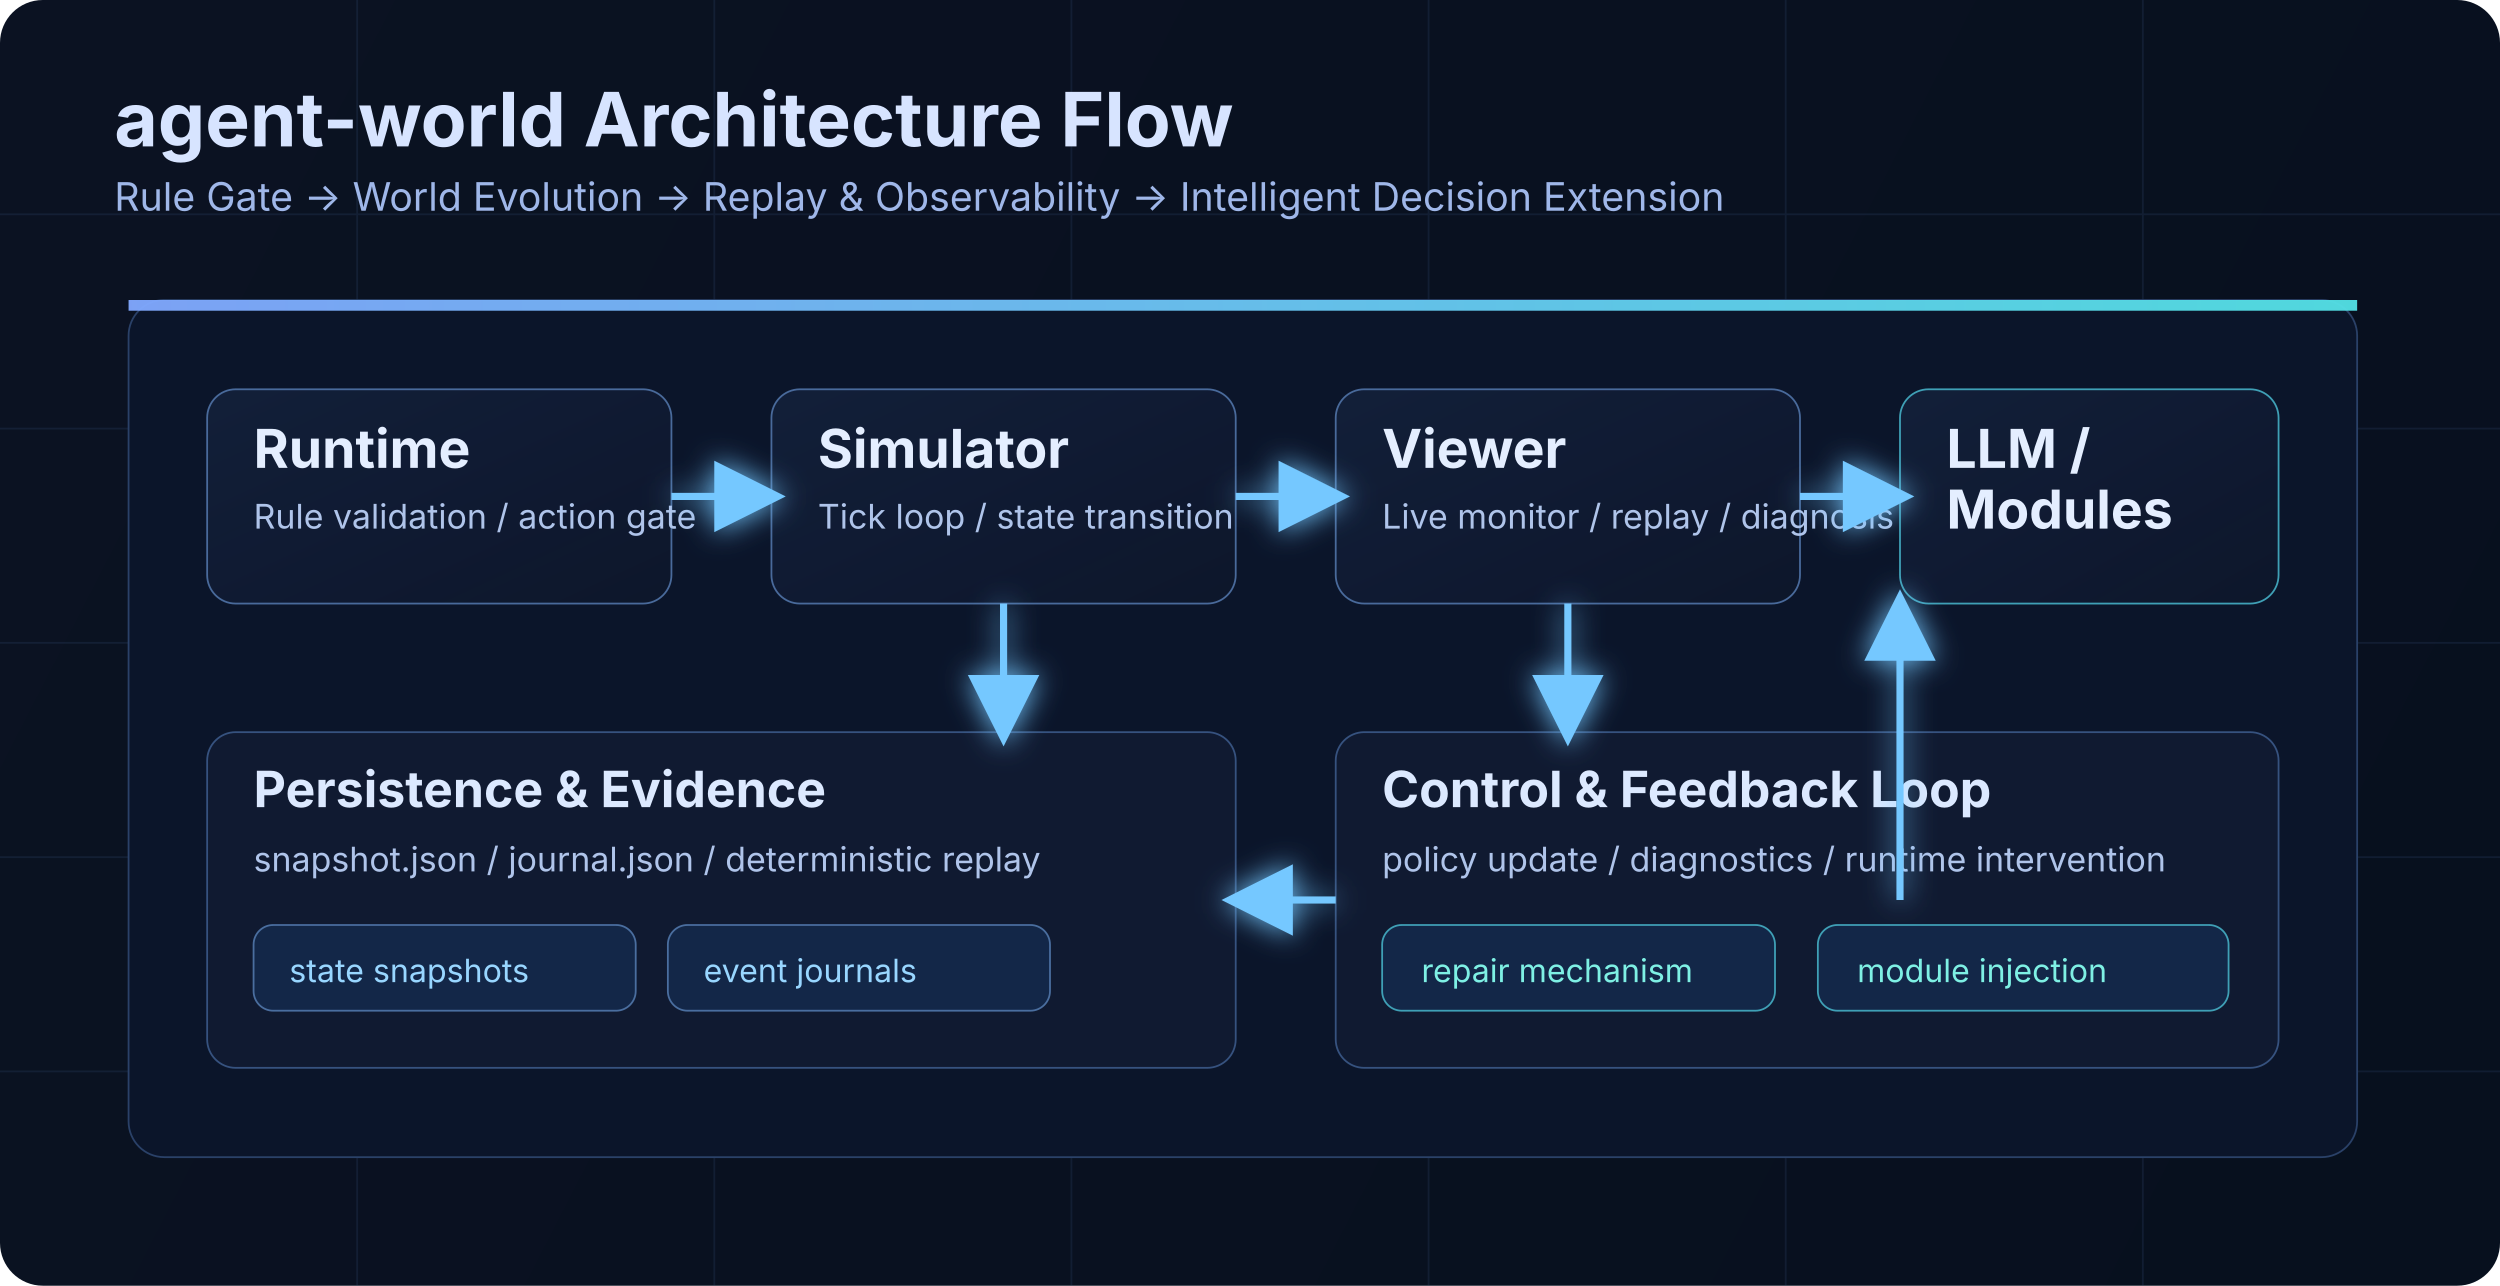
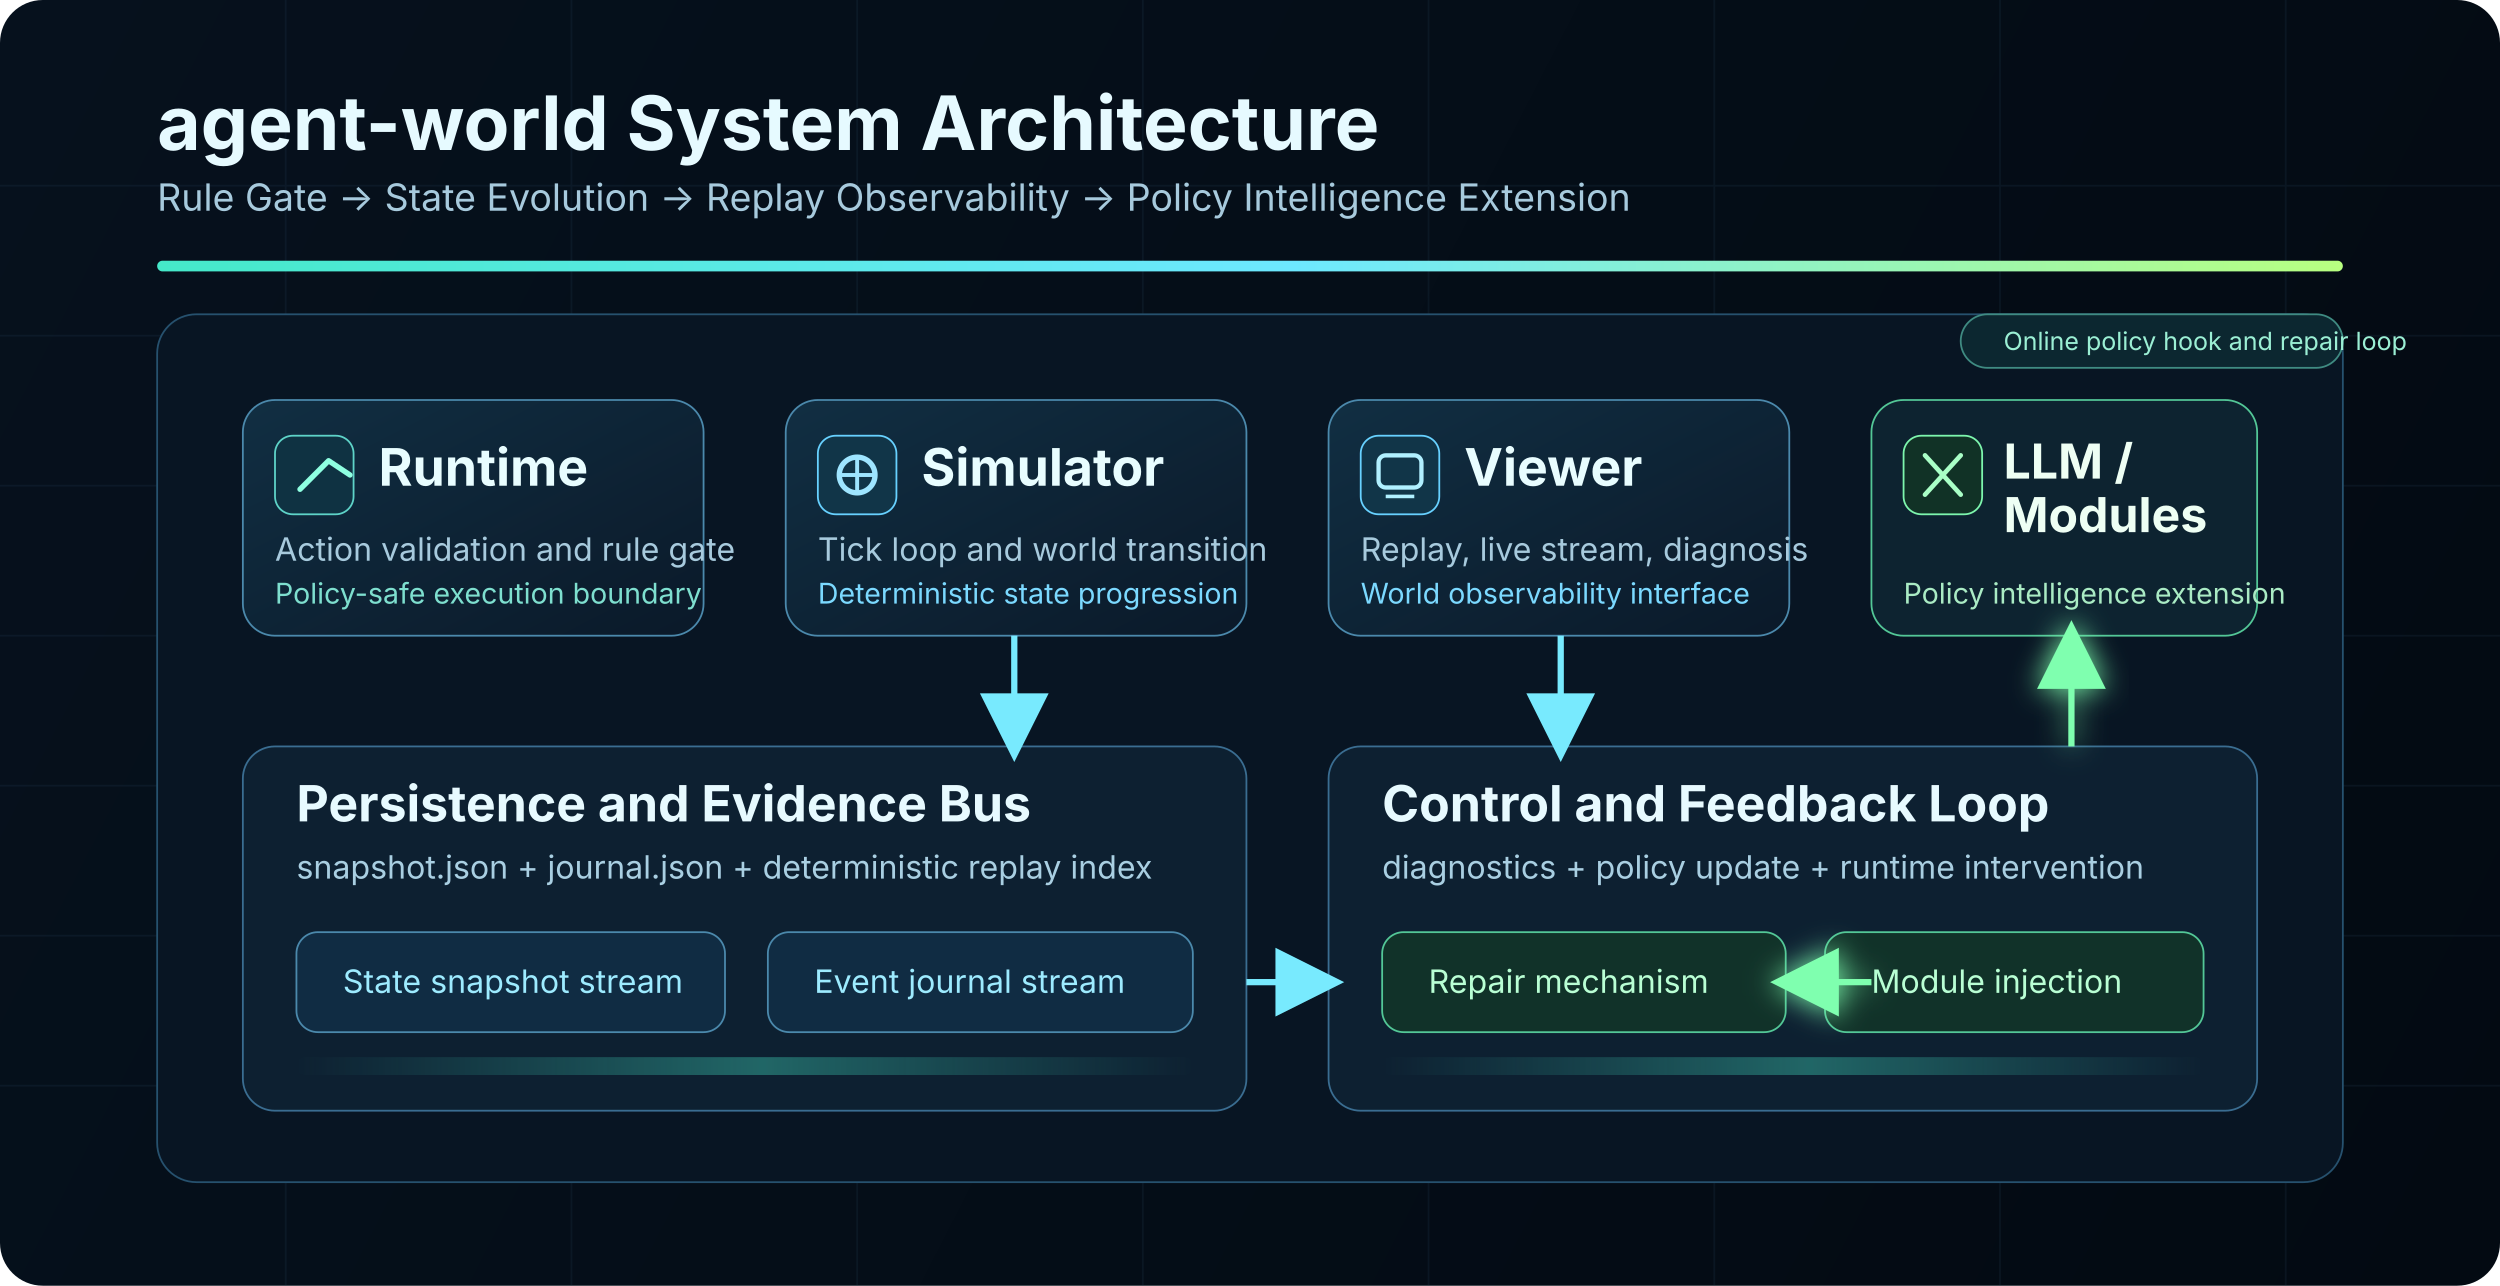
<svg xmlns="http://www.w3.org/2000/svg" width="1400" height="720" viewBox="0 0 1400 720" fill="none" role="img" aria-labelledby="title desc">
  <defs>
    <linearGradient id="bg" x1="0" y1="0" x2="1400" y2="720" gradientUnits="userSpaceOnUse">
-       <stop stop-color="#0B1222" />
-       <stop offset="1" stop-color="#07101E" />
+       <stop stop-color="#06111D" />
+       <stop offset="1" stop-color="#030A12" />
    </linearGradient>
-     <linearGradient id="panel" x1="0" y1="0" x2="1" y2="1">
-       <stop stop-color="#12203A" stop-opacity="0.95" />
-       <stop offset="1" stop-color="#0D162B" stop-opacity="0.92" />
+     <linearGradient id="corePanel" x1="0" y1="0" x2="1" y2="1">
+       <stop stop-color="#123044" stop-opacity="0.95" />
+       <stop offset="1" stop-color="#0A1A2A" stop-opacity="0.93" />
    </linearGradient>
-     <linearGradient id="accent" x1="0" y1="0" x2="1" y2="0">
-       <stop stop-color="#81A8FF" />
-       <stop offset="1" stop-color="#53E2E6" />
+     <linearGradient id="accentLine" x1="88" y1="0" x2="1312" y2="0" gradientUnits="userSpaceOnUse">
+       <stop stop-color="#45E8C9" />
+       <stop offset="0.52" stop-color="#6DE8FF" />
+       <stop offset="1" stop-color="#B8FF80" />
    </linearGradient>
-     <filter id="glow" x="-20%" y="-20%" width="140%" height="140%">
+     <linearGradient id="busGlow" x1="0" y1="0" x2="1" y2="0">
+       <stop stop-color="#45E8C9" stop-opacity="0" />
+       <stop offset="0.52" stop-color="#45E8C9" stop-opacity="0.35" />
+       <stop offset="1" stop-color="#45E8C9" stop-opacity="0" />
+     </linearGradient>
+     <filter id="softGlow" x="-20%" y="-20%" width="140%" height="140%">
      <feGaussianBlur stdDeviation="8" result="blur" />
      <feMerge>
        <feMergeNode in="blur" />
        <feMergeNode in="SourceGraphic" />
      </feMerge>
    </filter>
-     <marker id="arrow" markerWidth="10" markerHeight="10" refX="8" refY="5" orient="auto">
-       <path d="M0 0 L10 5 L0 10 Z" fill="#74C8FF" />
+     <marker id="arrow" markerWidth="11" markerHeight="11" refX="8.5" refY="5.5" orient="auto">
+       <path d="M0 0 L11 5.5 L0 11 Z" fill="#78EAFE" />
+     </marker>
+     <marker id="arrowMint" markerWidth="11" markerHeight="11" refX="8.5" refY="5.5" orient="auto">
+       <path d="M0 0 L11 5.5 L0 11 Z" fill="#7FFFAF" />
    </marker>
  </defs>
  <rect width="1400" height="720" rx="24" fill="url(#bg)" />
-   <g opacity="0.18">
-     <path d="M0 120H1400" stroke="#3B5A89" />
-     <path d="M0 240H1400" stroke="#3B5A89" />
-     <path d="M0 360H1400" stroke="#3B5A89" />
-     <path d="M0 480H1400" stroke="#3B5A89" />
-     <path d="M0 600H1400" stroke="#3B5A89" />
-     <path d="M200 0V720" stroke="#3B5A89" />
-     <path d="M400 0V720" stroke="#3B5A89" />
-     <path d="M600 0V720" stroke="#3B5A89" />
-     <path d="M800 0V720" stroke="#3B5A89" />
-     <path d="M1000 0V720" stroke="#3B5A89" />
-     <path d="M1200 0V720" stroke="#3B5A89" />
+   <g opacity="0.16">
+     <path d="M0 104H1400" stroke="#2C4B63" />
+     <path d="M0 188H1400" stroke="#2C4B63" />
+     <path d="M0 272H1400" stroke="#2C4B63" />
+     <path d="M0 356H1400" stroke="#2C4B63" />
+     <path d="M0 440H1400" stroke="#2C4B63" />
+     <path d="M0 524H1400" stroke="#2C4B63" />
+     <path d="M0 608H1400" stroke="#2C4B63" />
+     <path d="M160 0V720" stroke="#2C4B63" />
+     <path d="M320 0V720" stroke="#2C4B63" />
+     <path d="M480 0V720" stroke="#2C4B63" />
+     <path d="M640 0V720" stroke="#2C4B63" />
+     <path d="M800 0V720" stroke="#2C4B63" />
+     <path d="M960 0V720" stroke="#2C4B63" />
+     <path d="M1120 0V720" stroke="#2C4B63" />
+     <path d="M1280 0V720" stroke="#2C4B63" />
  </g>
-   <text x="64" y="82" fill="#D7E4FF" font-size="42" font-family="Inter, Arial, sans-serif" font-weight="700">
-     agent-world Architecture Flow
+   <text x="88" y="84" fill="#E6FAFF" font-size="42" font-family="Inter, Arial, sans-serif" font-weight="700">
+     agent-world System Architecture
  </text>
-   <text x="64" y="118" fill="#9FB7E9" font-size="22" font-family="Inter, Arial, sans-serif">
-     Rule Gate → World Evolution → Replay &amp; Observability → Intelligent Decision Extension
+   <text x="88" y="118" fill="#A7CADD" font-size="21" font-family="Inter, Arial, sans-serif">
+     Rule Gate -&gt; State Evolution -&gt; Replay Observability -&gt; Policy Intelligence Extension
  </text>
-   <rect x="72" y="168" width="1248" height="480" rx="20" fill="#0B152A" stroke="#2A4168" />
+   <rect x="88" y="146" width="1224" height="6" rx="3" fill="url(#accentLine)" />
+   <rect x="88" y="176" width="1224" height="486" rx="22" fill="#081523" stroke="#26516E" />
  <g>
-     <rect x="116" y="218" width="260" height="120" rx="16" fill="url(#panel)" stroke="#496A9B" />
-     <text x="142" y="262" fill="#E4EEFF" font-size="30" font-family="Inter, Arial, sans-serif" font-weight="700">Runtime</text>
-     <text x="142" y="296" fill="#AFC4EA" font-size="19" font-family="Inter, Arial, sans-serif">Rule validation / action gate</text>
+     <rect x="136" y="224" width="258" height="132" rx="18" fill="url(#corePanel)" stroke="#4B89AC" />
+     <rect x="154" y="244" width="44" height="44" rx="10" fill="#0F3242" stroke="#5ED3C8" />
+     <path d="M168 274L184 258L196 266" stroke="#8FFFE1" stroke-width="3" stroke-linecap="round" stroke-linejoin="round" />
+     <text x="212" y="272" fill="#E8FDFF" font-size="29" font-family="Inter, Arial, sans-serif" font-weight="700">Runtime</text>
+     <text x="154" y="314" fill="#A7CADD" font-size="18" font-family="Inter, Arial, sans-serif">Action validation and rule gate</text>
+     <text x="154" y="338" fill="#7EDFCF" font-size="16" font-family="Inter, Arial, sans-serif">Policy-safe execution boundary</text>
  </g>
  <g>
-     <rect x="432" y="218" width="260" height="120" rx="16" fill="url(#panel)" stroke="#496A9B" />
-     <text x="458" y="262" fill="#E4EEFF" font-size="30" font-family="Inter, Arial, sans-serif" font-weight="700">Simulator</text>
-     <text x="458" y="296" fill="#AFC4EA" font-size="19" font-family="Inter, Arial, sans-serif">Tick loop / state transition</text>
+     <rect x="440" y="224" width="258" height="132" rx="18" fill="url(#corePanel)" stroke="#4B89AC" />
+     <rect x="458" y="244" width="44" height="44" rx="10" fill="#113548" stroke="#67D1FF" />
+     <circle cx="480" cy="266" r="10" fill="none" stroke="#9EE5FF" stroke-width="3" />
+     <path d="M480 256V276M470 266H490" stroke="#9EE5FF" stroke-width="2.2" />
+     <text x="516" y="272" fill="#E8FDFF" font-size="29" font-family="Inter, Arial, sans-serif" font-weight="700">Simulator</text>
+     <text x="458" y="314" fill="#A7CADD" font-size="18" font-family="Inter, Arial, sans-serif">Tick loop and world transition</text>
+     <text x="458" y="338" fill="#7BD9FF" font-size="16" font-family="Inter, Arial, sans-serif">Deterministic state progression</text>
  </g>
  <g>
-     <rect x="748" y="218" width="260" height="120" rx="16" fill="url(#panel)" stroke="#496A9B" />
-     <text x="774" y="262" fill="#E4EEFF" font-size="30" font-family="Inter, Arial, sans-serif" font-weight="700">Viewer</text>
-     <text x="774" y="296" fill="#AFC4EA" font-size="19" font-family="Inter, Arial, sans-serif">Live monitor / replay / diagnosis</text>
+     <rect x="744" y="224" width="258" height="132" rx="18" fill="url(#corePanel)" stroke="#4B89AC" />
+     <rect x="762" y="244" width="44" height="44" rx="10" fill="#113548" stroke="#67D1FF" />
+     <rect x="772" y="255" width="24" height="18" rx="4" fill="none" stroke="#B0F0FF" stroke-width="2.4" />
+     <path d="M776 278H792" stroke="#B0F0FF" stroke-width="2" />
+     <text x="820" y="272" fill="#E8FDFF" font-size="29" font-family="Inter, Arial, sans-serif" font-weight="700">Viewer</text>
+     <text x="762" y="314" fill="#A7CADD" font-size="18" font-family="Inter, Arial, sans-serif">Replay, live stream, diagnosis</text>
+     <text x="762" y="338" fill="#7BD9FF" font-size="16" font-family="Inter, Arial, sans-serif">World observability interface</text>
  </g>
  <g>
-     <rect x="1064" y="218" width="212" height="120" rx="16" fill="url(#panel)" stroke="#3FA0B6" />
-     <text x="1090" y="262" fill="#E4EEFF" font-size="30" font-family="Inter, Arial, sans-serif" font-weight="700">LLM /</text>
-     <text x="1090" y="296" fill="#E4EEFF" font-size="30" font-family="Inter, Arial, sans-serif" font-weight="700">Modules</text>
+     <rect x="1048" y="224" width="216" height="132" rx="18" fill="#0D2330" stroke="#53C797" />
+     <rect x="1066" y="244" width="44" height="44" rx="10" fill="#113226" stroke="#7DF6AD" />
+     <path d="M1078 277L1098 255M1078 255L1098 277" stroke="#A9FFC6" stroke-width="2.6" stroke-linecap="round" />
+     <text x="1122" y="268" fill="#EEFFF4" font-size="27" font-family="Inter, Arial, sans-serif" font-weight="700">LLM /</text>
+     <text x="1122" y="298" fill="#EEFFF4" font-size="27" font-family="Inter, Arial, sans-serif" font-weight="700">Modules</text>
+     <text x="1066" y="338" fill="#AAEBC4" font-size="16" font-family="Inter, Arial, sans-serif">Policy intelligence extension</text>
+   </g>
+   <g stroke="#78EAFE" stroke-width="4" fill="none" marker-end="url(#arrow)" filter="url(#softGlow)">
+     <path d="M394 290H440" />
+     <path d="M698 290H744" />
+     <path d="M1002 290H1048" />
  </g>
  <g>
-     <rect x="116" y="410" width="576" height="188" rx="16" fill="#101A31" stroke="#36527F" />
-     <text x="142" y="452" fill="#DCE9FF" font-size="28" font-family="Inter, Arial, sans-serif" font-weight="700">Persistence &amp; Evidence</text>
-     <text x="142" y="488" fill="#AFC4EA" font-size="19" font-family="Inter, Arial, sans-serif">snapshot.json / journal.json / deterministic replay</text>
-     <rect x="142" y="518" width="214" height="48" rx="11" fill="#132748" stroke="#4A6E9F" />
-     <text x="162" y="550" fill="#98D6FF" font-size="18" font-family="Inter, Arial, sans-serif">state snapshots</text>
-     <rect x="374" y="518" width="214" height="48" rx="11" fill="#132748" stroke="#4A6E9F" />
-     <text x="394" y="550" fill="#98D6FF" font-size="18" font-family="Inter, Arial, sans-serif">event journals</text>
+     <rect x="136" y="418" width="562" height="204" rx="18" fill="#0D2031" stroke="#3A6D91" />
+     <text x="166" y="460" fill="#E7FAFF" font-size="28" font-family="Inter, Arial, sans-serif" font-weight="700">Persistence and Evidence Bus</text>
+     <text x="166" y="492" fill="#A9CFE2" font-size="18" font-family="Inter, Arial, sans-serif">snapshot.json + journal.json + deterministic replay index</text>
+     <rect x="166" y="522" width="240" height="56" rx="12" fill="#102C43" stroke="#4B89AC" />
+     <text x="192" y="556" fill="#9DEBFF" font-size="18" font-family="Inter, Arial, sans-serif">State snapshot stream</text>
+     <rect x="430" y="522" width="238" height="56" rx="12" fill="#102C43" stroke="#4B89AC" />
+     <text x="456" y="556" fill="#9DEBFF" font-size="18" font-family="Inter, Arial, sans-serif">Event journal stream</text>
+     <rect x="166" y="592" width="502" height="10" rx="5" fill="url(#busGlow)" />
  </g>
  <g>
-     <rect x="748" y="410" width="528" height="188" rx="16" fill="#101A31" stroke="#36527F" />
-     <text x="774" y="452" fill="#DCE9FF" font-size="28" font-family="Inter, Arial, sans-serif" font-weight="700">Control &amp; Feedback Loop</text>
-     <text x="774" y="488" fill="#AFC4EA" font-size="19" font-family="Inter, Arial, sans-serif">policy update / diagnostics / runtime intervention</text>
-     <rect x="774" y="518" width="220" height="48" rx="11" fill="#132748" stroke="#3FA0B6" />
-     <text x="796" y="550" fill="#7EF0E4" font-size="18" font-family="Inter, Arial, sans-serif">repair mechanism</text>
-     <rect x="1018" y="518" width="230" height="48" rx="11" fill="#132748" stroke="#3FA0B6" />
-     <text x="1040" y="550" fill="#7EF0E4" font-size="18" font-family="Inter, Arial, sans-serif">module injection</text>
+     <rect x="744" y="418" width="520" height="204" rx="18" fill="#0D2031" stroke="#3A6D91" />
+     <text x="774" y="460" fill="#E7FAFF" font-size="28" font-family="Inter, Arial, sans-serif" font-weight="700">Control and Feedback Loop</text>
+     <text x="774" y="492" fill="#A9CFE2" font-size="18" font-family="Inter, Arial, sans-serif">diagnostics + policy update + runtime intervention</text>
+     <rect x="774" y="522" width="226" height="56" rx="12" fill="#113229" stroke="#53C797" />
+     <text x="800" y="556" fill="#B9FFD4" font-size="18" font-family="Inter, Arial, sans-serif">Repair mechanism</text>
+     <rect x="1022" y="522" width="212" height="56" rx="12" fill="#113229" stroke="#53C797" />
+     <text x="1048" y="556" fill="#B9FFD4" font-size="18" font-family="Inter, Arial, sans-serif">Module injection</text>
+     <rect x="774" y="592" width="460" height="10" rx="5" fill="url(#busGlow)" />
  </g>
-   <g stroke="#74C8FF" stroke-width="4" fill="none" marker-end="url(#arrow)" filter="url(#glow)">
-     <path d="M376 278H432" />
-     <path d="M692 278H748" />
-     <path d="M1008 278H1064" />
-     <path d="M562 338V410" />
-     <path d="M878 338V410" />
-     <path d="M1064 504V338" />
-     <path d="M748 504H692" />
+   <g stroke="#78EAFE" stroke-width="3.5" fill="none" marker-end="url(#arrow)">
+     <path d="M568 356V418" />
+     <path d="M874 356V418" />
+     <path d="M698 550H744" />
  </g>
-   <rect x="72" y="168" width="1248" height="6" fill="url(#accent)" opacity="0.95" />
+   <g stroke="#7FFFAF" stroke-width="3.5" fill="none" marker-end="url(#arrowMint)" filter="url(#softGlow)">
+     <path d="M1048 550H1000" />
+     <path d="M1160 418V356" />
+   </g>
+   <g>
+     <rect x="1098" y="176" width="214" height="30" rx="15" fill="#0C2730" stroke="#3F8B82" />
+     <text x="1122" y="196" fill="#9BEFD4" font-size="14" font-family="Inter, Arial, sans-serif">Online policy hook and repair loop</text>
+   </g>
</svg>
